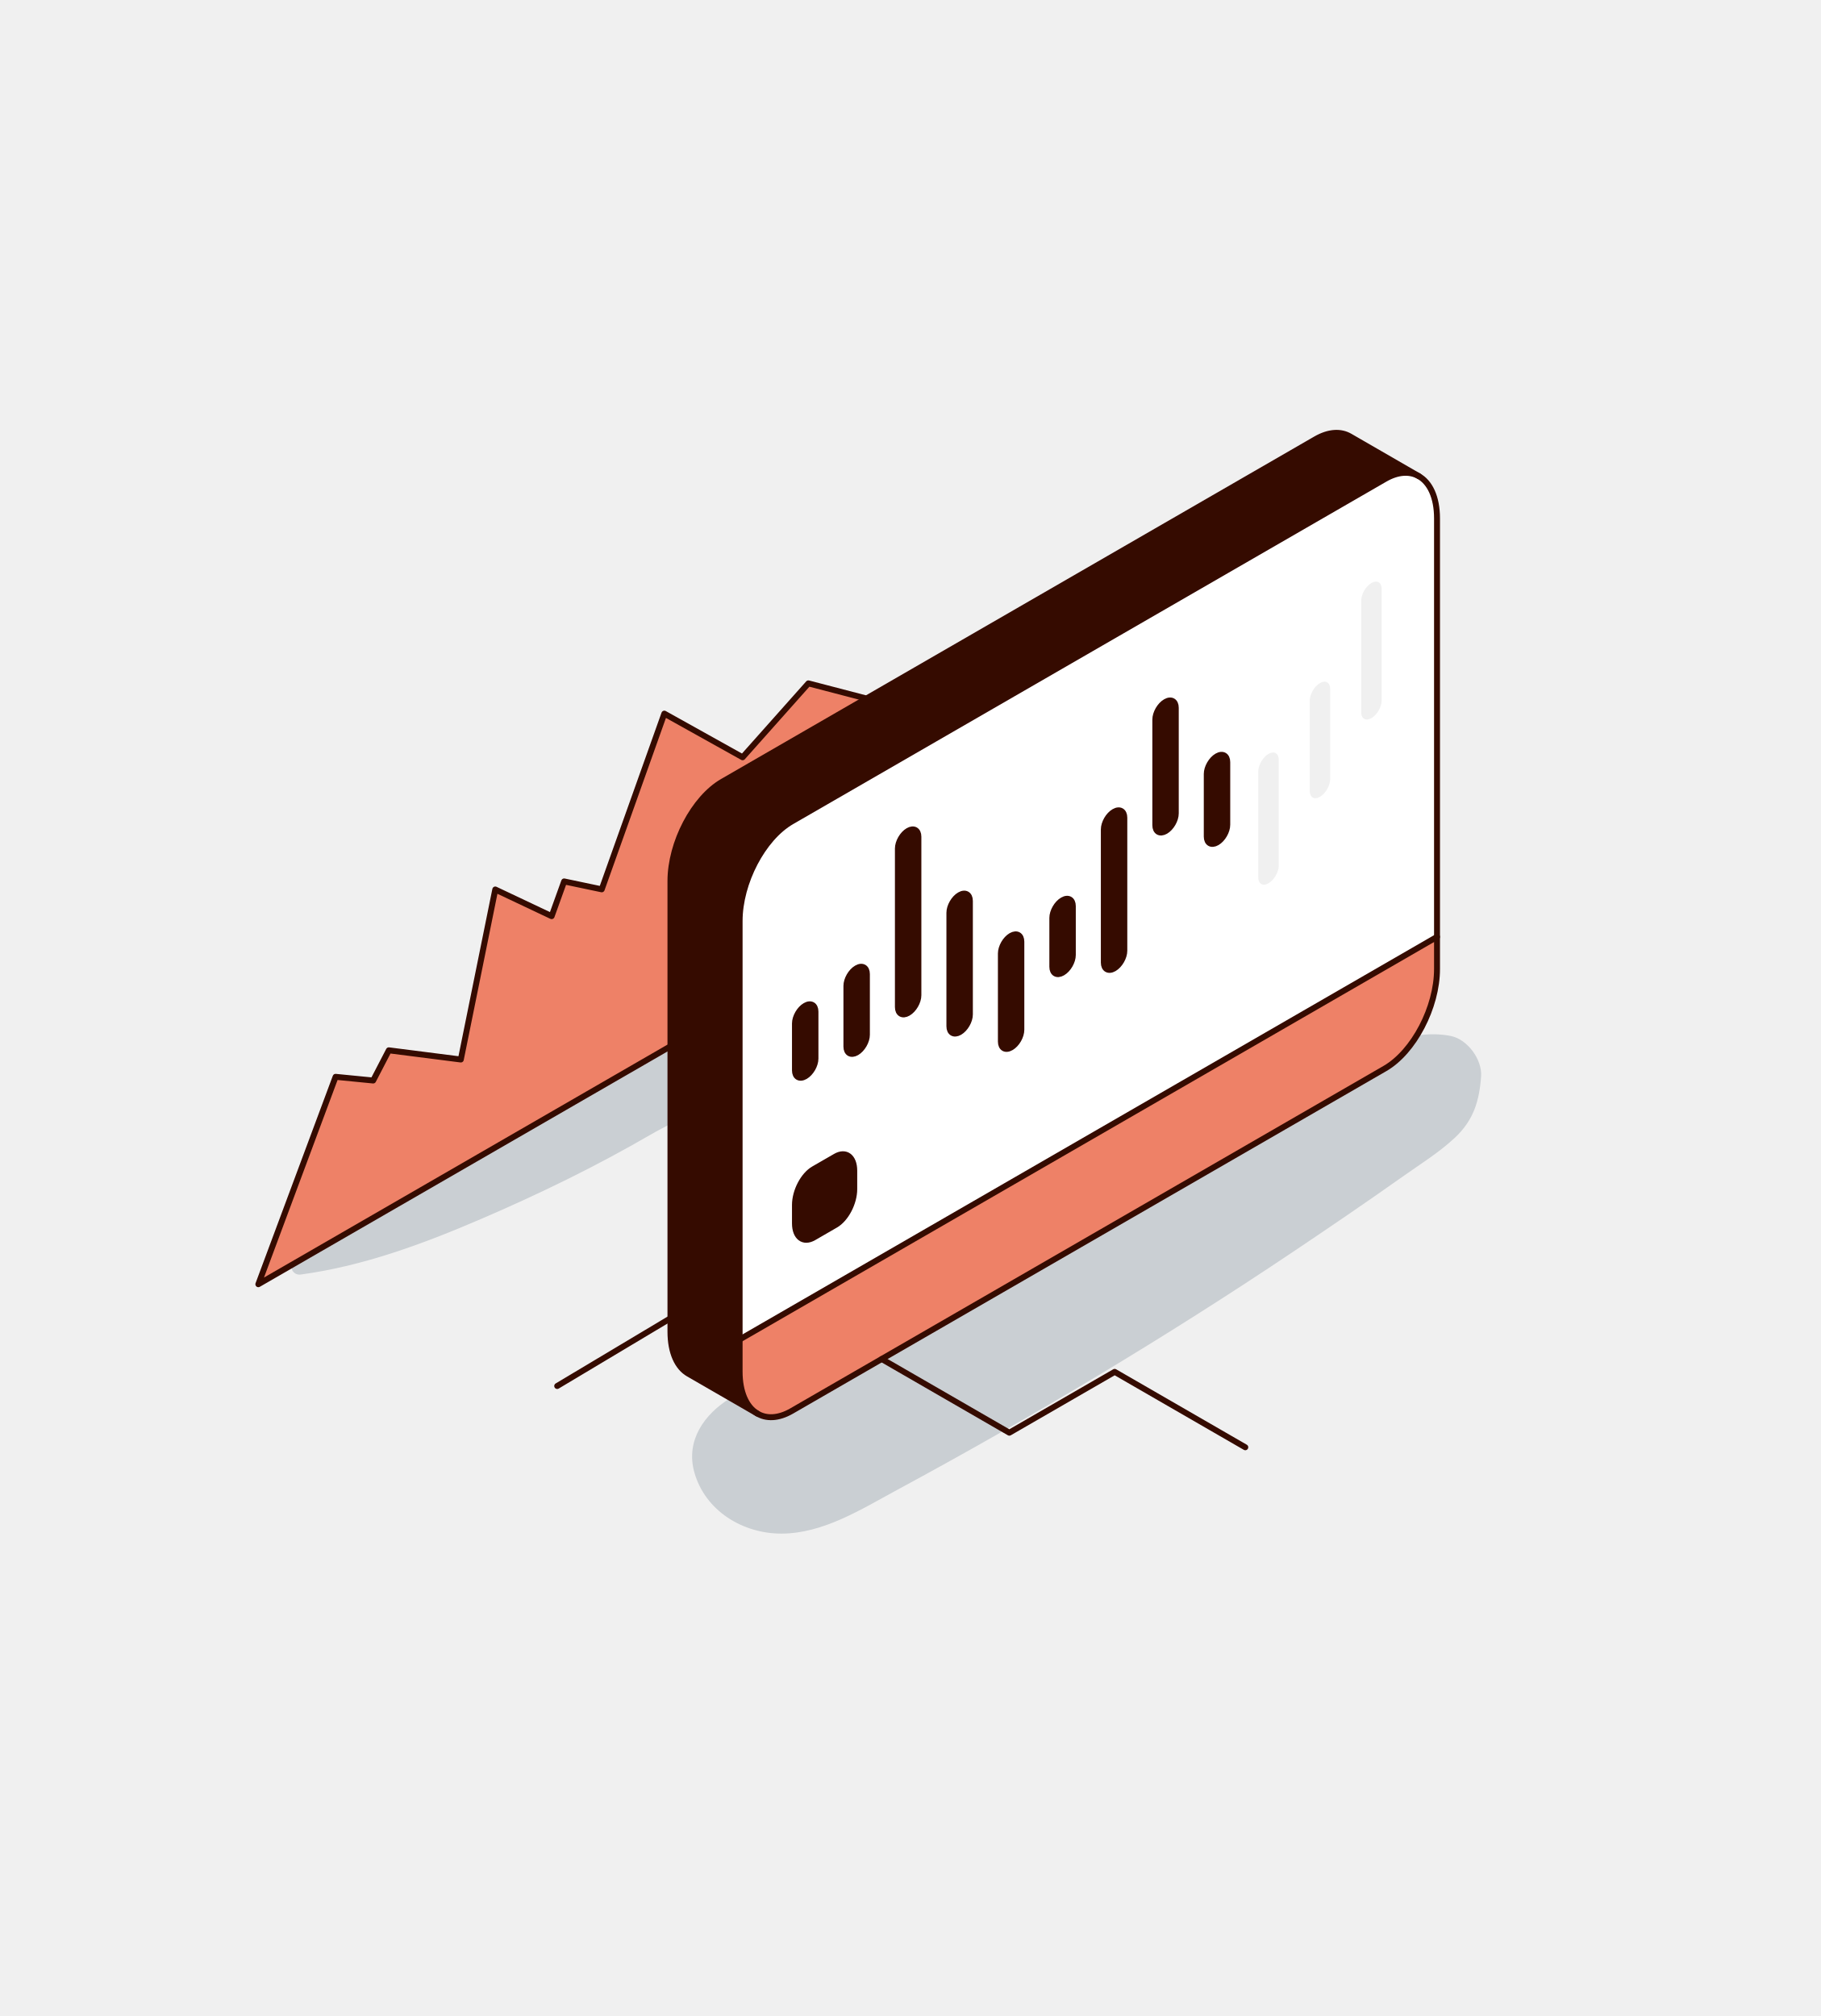
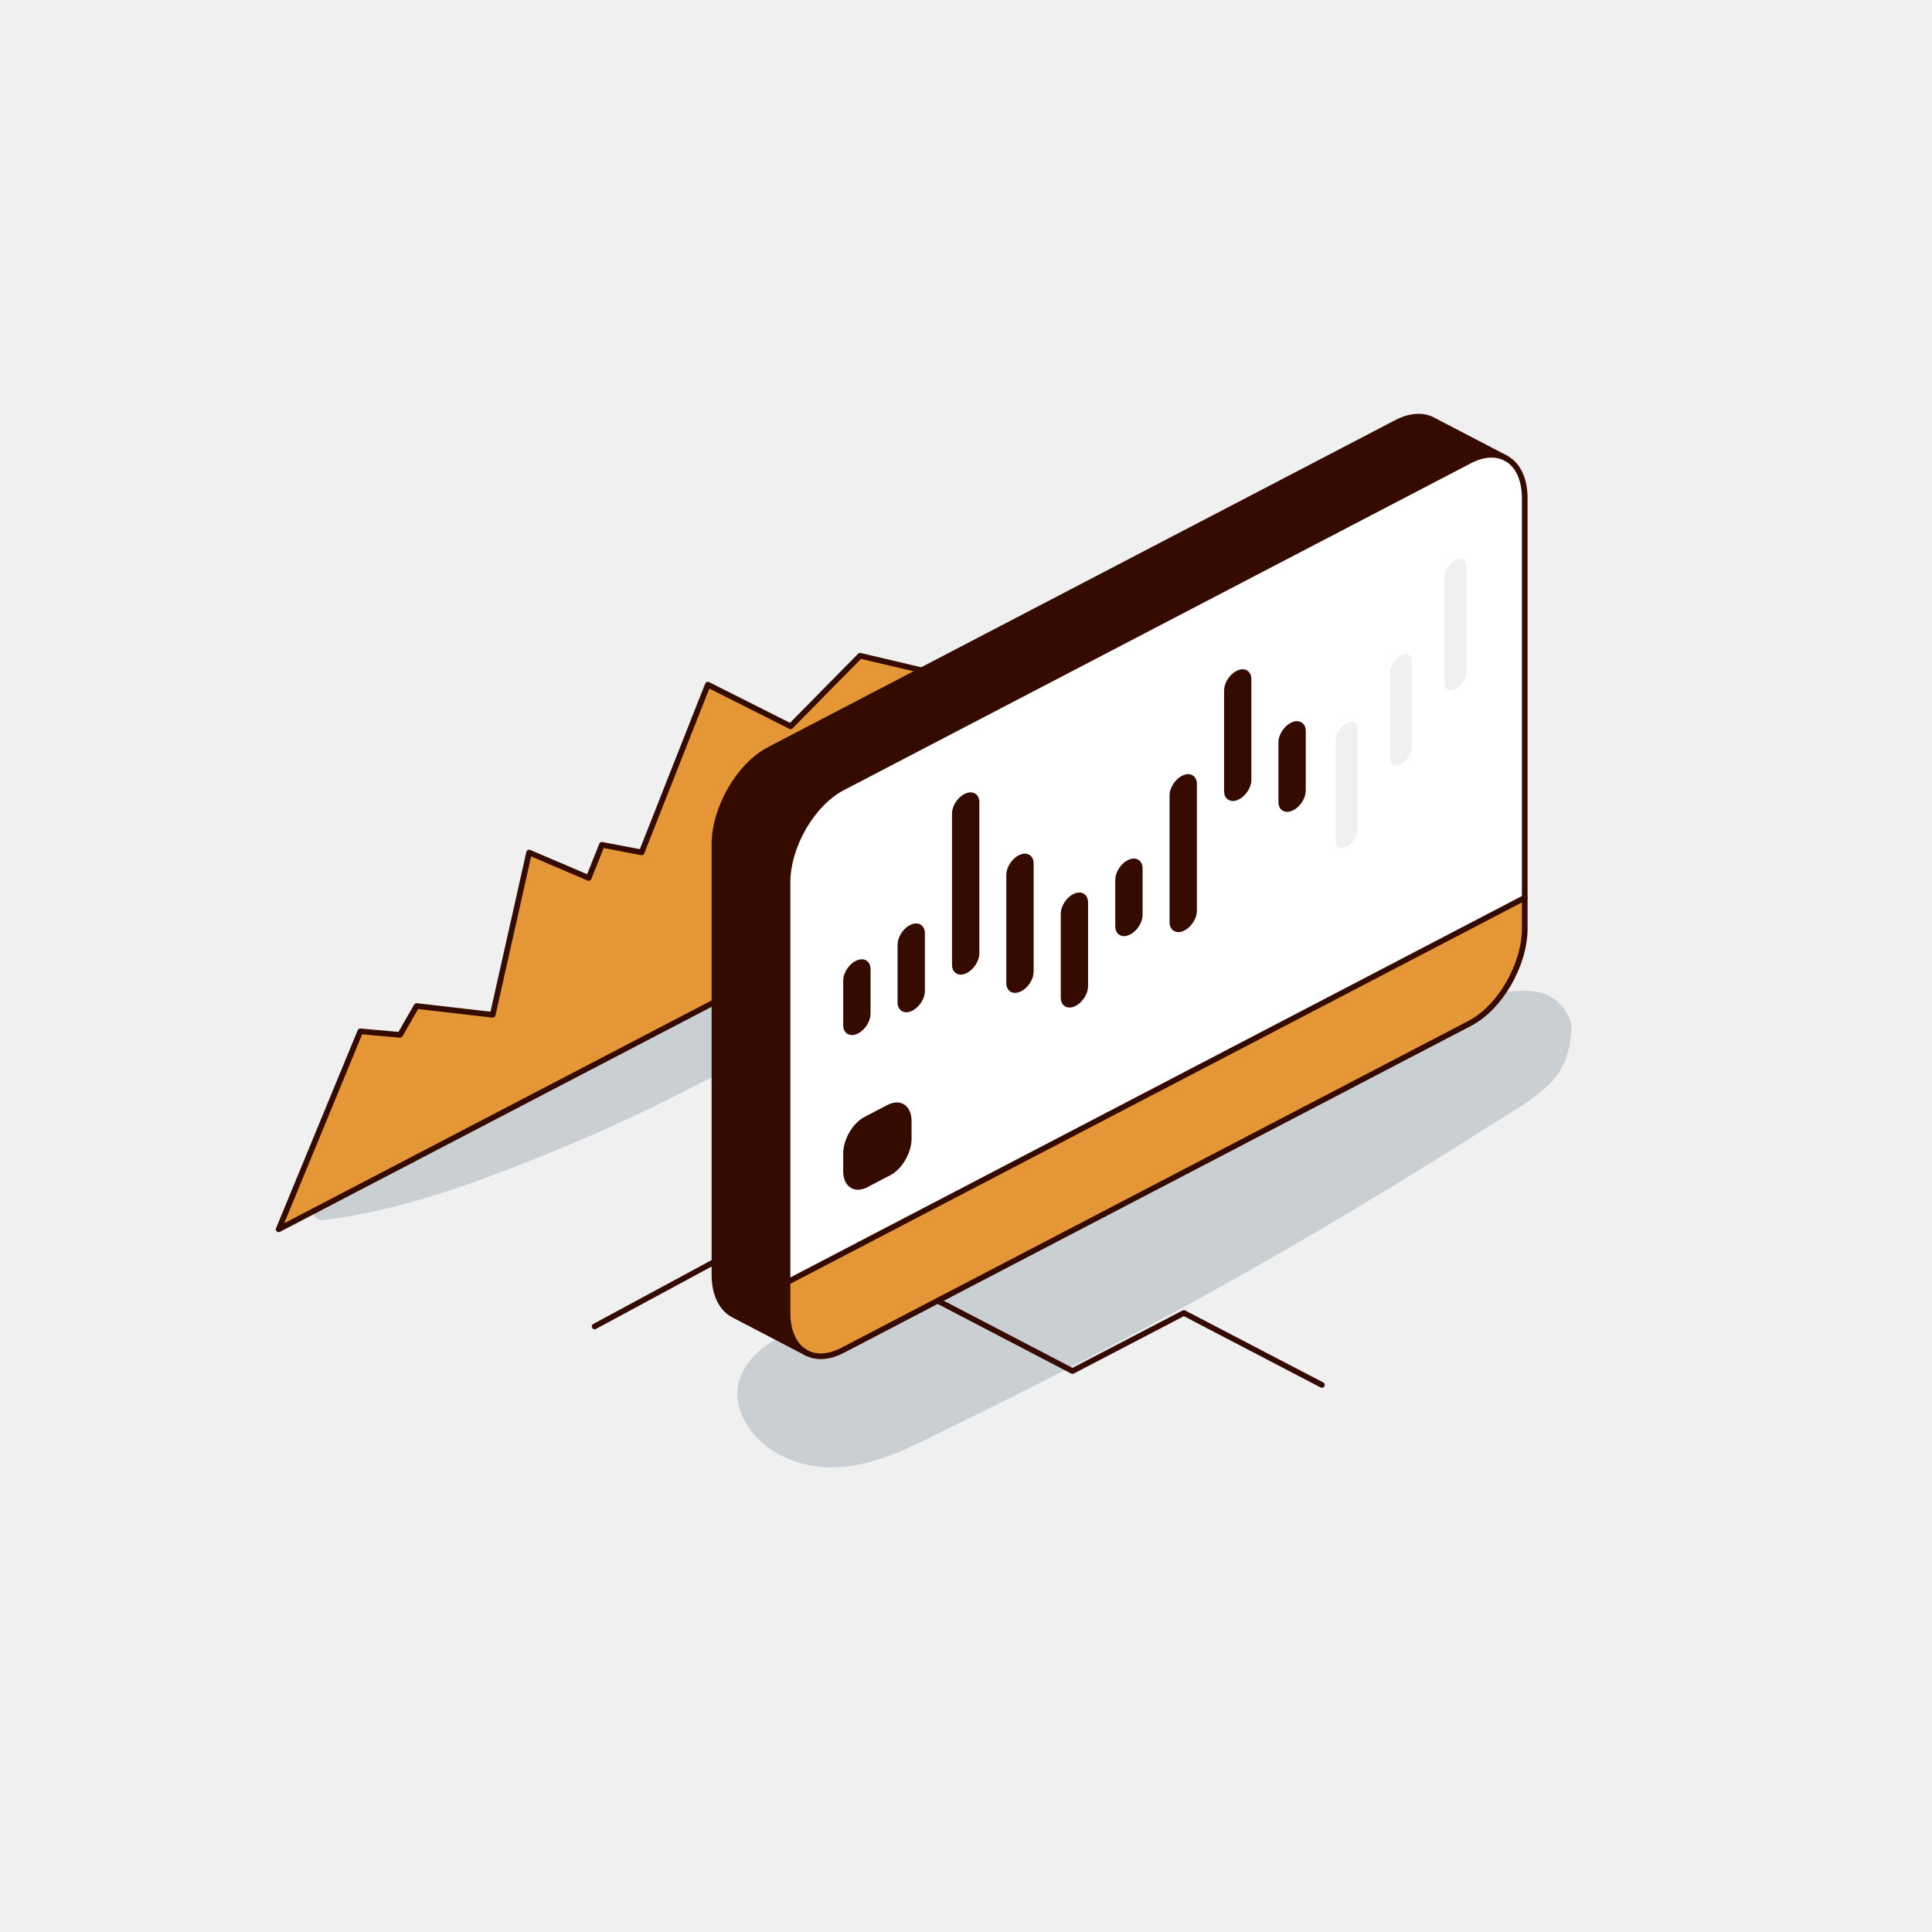
- <svg xmlns="http://www.w3.org/2000/svg" width="307" height="340" viewBox="0 0 307 340" fill="none">
+ <svg xmlns="http://www.w3.org/2000/svg" width="283" height="283" viewBox="0 0 283 283" fill="none">
  <g style="mix-blend-mode:multiply">
-     <path d="M244.587 174.701C238.008 173.499 233.142 176.509 227.696 179.73C222.883 182.577 152.62 222.959 136.462 232.327C136.747 231.104 135.329 229.992 134.264 231.009C131.174 233.961 126.614 233.645 123.077 235.843C118.828 238.484 115.586 242.902 117.088 248.295C118.912 254.822 125.291 258.681 131.849 258.644C138.855 258.607 145.271 254.527 151.223 251.311C174.05 238.985 196.508 225.574 218.059 211.119C224.238 206.975 230.385 202.794 236.458 198.493C239.436 196.384 242.694 194.37 245.362 191.866C248.493 188.924 249.474 185.677 249.769 181.523C249.969 178.676 247.444 175.228 244.576 174.701H244.587Z" fill="#D7DCE0" />
+     <path d="M225.416 145.345C219.375 144.349 214.908 146.844 209.907 149.515C205.488 151.875 140.974 185.354 126.137 193.121C126.399 192.107 125.097 191.185 124.119 192.029C121.282 194.476 117.095 194.214 113.847 196.036C109.946 198.226 106.969 201.889 108.349 206.36C110.023 211.771 115.88 214.97 121.902 214.94C128.335 214.909 134.226 211.526 139.691 208.86C160.65 198.641 181.271 187.522 201.059 175.538C206.732 172.103 212.376 168.637 217.952 165.07C220.687 163.322 223.679 161.652 226.128 159.576C229.003 157.137 229.903 154.445 230.175 151.001C230.358 148.641 228.04 145.782 225.407 145.345H225.416Z" fill="#D7DCE0" />
  </g>
  <g style="mix-blend-mode:multiply">
-     <path d="M122.313 178.433C121.938 175.856 120.13 174.237 117.615 173.71C113.751 172.898 110.736 174.722 107.546 176.609C98.331 182.055 89.332 187.823 80.344 193.632C70.254 200.148 59.789 206.1 49.762 212.716C48.534 213.523 49.372 215.13 50.706 214.951C61.27 213.528 71.35 209.78 81.098 205.594C90.887 201.392 100.477 196.721 109.697 191.37C114.41 188.634 123.298 185.213 122.313 178.433Z" fill="#D7DCE0" />
+     <path d="M113.139 148.44C112.795 146.303 111.135 144.961 108.826 144.524C105.278 143.851 102.509 145.363 99.581 146.928C91.119 151.442 82.856 156.224 74.603 161.041C65.339 166.443 55.73 171.377 46.524 176.862C45.396 177.531 46.166 178.864 47.39 178.716C57.09 177.536 66.346 174.428 75.296 170.958C84.284 167.474 93.089 163.602 101.555 159.166C105.883 156.897 114.044 154.061 113.139 148.44Z" fill="#D7DCE0" />
  </g>
-   <path d="M242.335 158.006V163.42C242.335 169.888 238.403 177.406 233.552 180.205L133.509 237.963C131.253 239.265 129.197 239.318 127.647 238.353C125.855 237.246 124.727 234.784 124.727 231.326V225.907L242.335 158.006Z" fill="#EE8167" />
-   <path d="M242.335 87.432V158.006L124.727 225.907V155.333C124.727 148.864 128.659 141.347 133.509 138.548L233.552 80.79C235.693 79.556 237.654 79.445 239.178 80.262C241.107 81.296 242.335 83.816 242.335 87.432ZM233.004 118.119V99.32C233.004 98.218 232.229 97.775 231.275 98.324C230.321 98.877 229.546 100.216 229.546 101.318V120.117C229.546 121.219 230.321 121.662 231.275 121.114C232.229 120.56 233.004 119.221 233.004 118.119ZM224.322 131.383V116.2C224.322 115.099 223.552 114.65 222.598 115.204C221.638 115.752 220.869 117.091 220.869 118.198V133.381C220.869 134.483 221.638 134.931 222.598 134.378C223.552 133.824 224.322 132.485 224.322 131.383ZM215.644 145.97V128.146C215.644 127.039 214.869 126.596 213.915 127.145C212.961 127.698 212.186 129.037 212.186 130.139V147.963C212.186 149.065 212.961 149.513 213.915 148.965C214.869 148.411 215.644 147.072 215.644 145.97ZM206.961 139.096V128.536C206.961 127.435 206.187 126.986 205.232 127.535C204.278 128.088 203.503 129.427 203.503 130.529V141.094C203.503 142.196 204.278 142.644 205.232 142.09C206.187 141.542 206.961 140.198 206.961 139.096ZM198.279 137.177V119.369C198.279 118.267 197.509 117.819 196.555 118.372C195.595 118.926 194.826 120.265 194.826 121.367V139.175C194.826 140.277 195.595 140.725 196.555 140.171C197.509 139.618 198.279 138.279 198.279 137.177ZM189.601 160.346V137.899C189.601 136.797 188.826 136.349 187.872 136.903C186.918 137.451 186.143 138.79 186.143 139.892V162.339C186.143 163.441 186.918 163.889 187.872 163.341C188.826 162.787 189.601 161.448 189.601 160.346ZM180.919 161.058V152.813C180.919 151.711 180.144 151.263 179.19 151.817C178.235 152.365 177.46 153.704 177.46 154.811V163.056C177.46 164.158 178.235 164.606 179.19 164.053C180.144 163.504 180.919 162.165 180.919 161.058ZM172.236 173.668V158.818C172.236 157.711 171.466 157.268 170.507 157.816C169.553 158.369 168.783 159.709 168.783 160.81V175.666C168.783 176.768 169.553 177.216 170.507 176.663C171.466 176.114 172.236 174.77 172.236 173.668ZM163.559 171.085V151.943C163.559 150.841 162.784 150.393 161.83 150.947C160.875 151.495 160.1 152.839 160.1 153.941V173.083C160.1 174.185 160.875 174.628 161.83 174.08C162.784 173.526 163.559 172.187 163.559 171.085ZM154.876 167.848V141.11C154.876 140.008 154.101 139.565 153.147 140.113C152.193 140.667 151.418 142.006 151.418 143.108V169.846C151.418 170.948 152.193 171.396 153.147 170.843C154.101 170.289 154.876 168.95 154.876 167.848ZM146.193 174.512V164.279C146.193 163.177 145.418 162.729 144.464 163.283C143.51 163.831 142.735 165.17 142.735 166.277V176.51C142.735 177.612 143.51 178.054 144.464 177.506C145.418 176.953 146.193 175.614 146.193 174.512ZM144.058 200.549V197.434C144.058 195.103 142.645 194.033 140.895 195.045L137.221 197.165C135.471 198.177 134.058 200.881 134.058 203.206V206.327C134.058 208.652 135.471 209.722 137.221 208.715L140.895 206.591C142.645 205.584 144.058 202.879 144.058 200.549ZM137.516 178.534V170.611C137.516 169.509 136.741 169.061 135.787 169.614C134.833 170.163 134.058 171.507 134.058 172.609V180.527C134.058 181.629 134.833 182.077 135.787 181.529C136.741 180.975 137.516 179.636 137.516 178.534Z" fill="white" />
-   <path d="M239.185 80.257H239.18C237.656 79.445 235.695 79.555 233.555 80.789L133.512 138.547C128.662 141.346 124.729 148.864 124.729 155.332V231.326C124.729 234.784 125.857 237.246 127.65 238.353H127.644L116.099 231.689C114.238 230.619 113.062 228.126 113.062 224.588V148.595C113.062 142.127 116.995 134.614 121.845 131.815L221.888 74.052C224.087 72.787 226.095 72.702 227.635 73.588L239.185 80.257Z" fill="#350B00" />
-   <path d="M206.962 128.535V139.095C206.962 140.197 206.187 141.541 205.233 142.089C204.279 142.643 203.504 142.195 203.504 141.093V130.528C203.504 129.426 204.279 128.087 205.233 127.534C206.187 126.986 206.962 127.434 206.962 128.535Z" fill="#350B00" />
-   <path d="M198.281 119.368V137.177C198.281 138.278 197.511 139.617 196.557 140.171C195.598 140.725 194.828 140.276 194.828 139.175V121.367C194.828 120.265 195.598 118.926 196.557 118.372C197.511 117.819 198.281 118.267 198.281 119.368Z" fill="#350B00" />
-   <path d="M189.603 137.899V160.346C189.603 161.448 188.828 162.787 187.874 163.341C186.919 163.889 186.145 163.441 186.145 162.339V139.891C186.145 138.79 186.919 137.451 187.874 136.902C188.828 136.349 189.603 136.797 189.603 137.899Z" fill="#350B00" />
-   <path d="M180.919 152.812V161.057C180.919 162.164 180.144 163.503 179.19 164.051C178.236 164.605 177.461 164.157 177.461 163.055V154.81C177.461 153.703 178.236 152.364 179.19 151.815C180.144 151.262 180.919 151.71 180.919 152.812Z" fill="#350B00" />
-   <path d="M172.238 158.817V173.667C172.238 174.769 171.469 176.113 170.509 176.662C169.555 177.215 168.785 176.767 168.785 175.665V160.809C168.785 159.708 169.555 158.369 170.509 157.815C171.469 157.267 172.238 157.71 172.238 158.817Z" fill="#350B00" />
-   <path d="M163.56 151.943V171.085C163.56 172.186 162.785 173.525 161.831 174.079C160.877 174.627 160.102 174.184 160.102 173.083V153.941C160.102 152.839 160.877 151.495 161.831 150.946C162.785 150.393 163.56 150.841 163.56 151.943Z" fill="#350B00" />
-   <path d="M154.876 141.109V167.848C154.876 168.95 154.101 170.289 153.147 170.842C152.193 171.396 151.418 170.948 151.418 169.846V143.107C151.418 142.006 152.193 140.667 153.147 140.113C154.101 139.565 154.876 140.008 154.876 141.109Z" fill="#350B00" />
-   <path d="M146.193 164.279V174.511C146.193 175.613 145.418 176.952 144.464 177.506C143.509 178.054 142.734 177.611 142.734 176.509V166.277C142.734 165.17 143.509 163.831 144.464 163.282C145.418 162.729 146.193 163.177 146.193 164.279Z" fill="#350B00" />
-   <path d="M146.108 117.803L121.842 131.815C116.992 134.614 113.059 142.127 113.059 148.595V176.467L43.566 216.586L56.593 181.607L62.93 182.229L65.571 177.137L77.712 178.687L83.521 150.013L93.026 154.51L95.135 148.653L101.472 149.987L112.031 120.354L125.232 127.714L136.324 115.251L146.108 117.803Z" fill="#EE8167" />
-   <path d="M144.059 197.433V200.549C144.059 202.879 142.646 205.583 140.896 206.59L137.222 208.715C135.471 209.722 134.059 208.651 134.059 206.327V203.206C134.059 200.881 135.471 198.176 137.222 197.164L140.896 195.045C142.646 194.033 144.059 195.103 144.059 197.433Z" fill="#350B00" />
-   <path d="M137.517 170.611V178.534C137.517 179.636 136.742 180.975 135.788 181.529C134.834 182.077 134.059 181.629 134.059 180.527V172.609C134.059 171.507 134.834 170.163 135.788 169.614C136.742 169.061 137.517 169.509 137.517 170.611Z" fill="#350B00" />
-   <path d="M242.335 158.006V163.42C242.335 169.888 238.403 177.406 233.552 180.205L133.509 237.963C131.253 239.265 129.197 239.313 127.647 238.353C125.855 237.241 124.727 234.784 124.727 231.326V155.333C124.727 148.864 128.659 141.347 133.509 138.548L233.552 80.79C235.693 79.556 237.654 79.445 239.178 80.262C241.107 81.296 242.335 83.816 242.335 87.432V158.006Z" stroke="#350B00" stroke-linecap="round" stroke-linejoin="round" />
-   <path d="M124.727 225.907L242.335 158.006" stroke="#350B00" stroke-linecap="round" stroke-linejoin="round" />
-   <path d="M135.788 181.529C134.834 182.077 134.059 181.629 134.059 180.527V172.609C134.059 171.507 134.834 170.163 135.788 169.614C136.742 169.061 137.517 169.509 137.517 170.611V178.534C137.517 179.636 136.742 180.975 135.788 181.529Z" stroke="#350B00" stroke-linecap="round" stroke-linejoin="round" />
-   <path d="M144.464 177.506C143.509 178.054 142.734 177.611 142.734 176.509V166.277C142.734 165.17 143.509 163.831 144.464 163.282C145.418 162.729 146.193 163.177 146.193 164.279V174.511C146.193 175.613 145.418 176.952 144.464 177.506Z" stroke="#350B00" stroke-linecap="round" stroke-linejoin="round" />
-   <path d="M153.147 170.842C152.193 171.396 151.418 170.948 151.418 169.846V143.107C151.418 142.006 152.193 140.667 153.147 140.113C154.101 139.565 154.876 140.008 154.876 141.109V167.848C154.876 168.95 154.101 170.289 153.147 170.842Z" stroke="#350B00" stroke-linecap="round" stroke-linejoin="round" />
-   <path d="M161.831 174.079C160.877 174.627 160.102 174.184 160.102 173.083V153.941C160.102 152.839 160.877 151.495 161.831 150.946C162.785 150.393 163.56 150.841 163.56 151.943V171.085C163.56 172.186 162.785 173.525 161.831 174.079Z" stroke="#350B00" stroke-linecap="round" stroke-linejoin="round" />
-   <path d="M170.509 176.662C169.555 177.215 168.785 176.767 168.785 175.665V160.809C168.785 159.708 169.555 158.369 170.509 157.815C171.469 157.267 172.238 157.71 172.238 158.817V173.667C172.238 174.769 171.469 176.113 170.509 176.662Z" stroke="#350B00" stroke-linecap="round" stroke-linejoin="round" />
-   <path d="M179.19 164.051C178.236 164.605 177.461 164.157 177.461 163.055V154.81C177.461 153.703 178.236 152.364 179.19 151.815C180.144 151.262 180.919 151.71 180.919 152.812V161.057C180.919 162.164 180.144 163.503 179.19 164.051Z" stroke="#350B00" stroke-linecap="round" stroke-linejoin="round" />
-   <path d="M187.874 163.341C186.919 163.889 186.145 163.441 186.145 162.339V139.891C186.145 138.79 186.919 137.451 187.874 136.902C188.828 136.349 189.603 136.797 189.603 137.899V160.346C189.603 161.448 188.828 162.787 187.874 163.341Z" stroke="#350B00" stroke-linecap="round" stroke-linejoin="round" />
-   <path d="M196.557 140.171C195.598 140.725 194.828 140.276 194.828 139.175V121.367C194.828 120.265 195.598 118.926 196.557 118.372C197.511 117.819 198.281 118.267 198.281 119.368V137.177C198.281 138.278 197.511 139.617 196.557 140.171Z" stroke="#350B00" stroke-linecap="round" stroke-linejoin="round" />
-   <path d="M205.233 142.089C204.279 142.643 203.504 142.195 203.504 141.093V130.528C203.504 129.426 204.279 128.087 205.233 127.534C206.187 126.986 206.962 127.434 206.962 128.535V139.095C206.962 140.197 206.187 141.541 205.233 142.089Z" stroke="#350B00" stroke-linecap="round" stroke-linejoin="round" />
-   <path d="M140.896 206.59L137.222 208.715C135.471 209.722 134.059 208.651 134.059 206.327V203.206C134.059 200.881 135.471 198.176 137.222 197.164L140.896 195.045C142.646 194.033 144.059 195.103 144.059 197.433V200.549C144.059 202.879 142.646 205.583 140.896 206.59Z" stroke="#350B00" stroke-linecap="round" stroke-linejoin="round" />
-   <path d="M239.301 80.325L227.635 73.588C226.095 72.702 224.087 72.787 221.888 74.052L121.845 131.815C116.995 134.614 113.062 142.127 113.062 148.595V224.588C113.062 228.126 114.238 230.619 116.099 231.689L127.766 238.427" stroke="#350B00" stroke-linecap="round" stroke-linejoin="round" />
-   <path d="M210.003 244.083L187.977 231.368L170.211 241.627L148.691 229.201" stroke="#350B00" stroke-linecap="round" stroke-linejoin="round" />
-   <path d="M113.059 222.337L93.965 233.75" stroke="#350B00" stroke-linecap="round" stroke-linejoin="round" />
-   <path d="M113.059 176.467L43.566 216.586L56.593 181.607L62.93 182.229L65.571 177.137L77.712 178.687L83.521 150.013L93.026 154.51L95.135 148.653L101.472 149.987L112.031 120.354L125.232 127.714L136.324 115.251L146.108 117.803" stroke="#350B00" stroke-linecap="round" stroke-linejoin="round" />
+   <path d="M223.344 131.504V135.993C223.344 141.355 219.733 147.588 215.28 149.909L123.422 197.794C121.35 198.874 119.462 198.918 118.039 198.118C116.393 197.2 115.357 195.159 115.357 192.292V187.798L223.344 131.504Z" fill="#E59636" />
+   <path d="M223.344 72.994V131.504L115.357 187.799V129.288C115.357 123.926 118.968 117.693 123.422 115.372L215.28 67.487C217.245 66.464 219.046 66.372 220.445 67.05C222.217 67.906 223.344 69.996 223.344 72.994ZM214.777 98.436V82.85C214.777 81.936 214.065 81.569 213.189 82.024C212.313 82.483 211.601 83.593 211.601 84.506V100.092C211.601 101.006 212.313 101.373 213.189 100.918C214.065 100.459 214.777 99.349 214.777 98.436ZM206.804 109.432V96.845C206.804 95.931 206.098 95.56 205.221 96.019C204.341 96.473 203.634 97.584 203.634 98.501V111.089C203.634 112.002 204.341 112.374 205.221 111.915C206.098 111.456 206.804 110.346 206.804 109.432ZM198.837 121.526V106.749C198.837 105.831 198.125 105.464 197.249 105.918C196.373 106.377 195.661 107.487 195.661 108.401V123.178C195.661 124.092 196.373 124.463 197.249 124.009C198.125 123.55 198.837 122.44 198.837 121.526ZM190.865 115.827V107.072C190.865 106.159 190.153 105.787 189.277 106.242C188.401 106.701 187.689 107.811 187.689 108.724V117.483C187.689 118.397 188.401 118.768 189.277 118.309C190.153 117.855 190.865 116.74 190.865 115.827ZM182.892 114.236V99.472C182.892 98.558 182.186 98.187 181.309 98.645C180.428 99.105 179.722 100.215 179.722 101.128V115.892C179.722 116.806 180.428 117.177 181.309 116.718C182.186 116.259 182.892 115.149 182.892 114.236ZM174.925 133.445V114.835C174.925 113.921 174.213 113.55 173.337 114.009C172.461 114.463 171.749 115.573 171.749 116.487V135.097C171.749 136.011 172.461 136.382 173.337 135.928C174.213 135.469 174.925 134.359 174.925 133.445ZM166.952 134.035V127.199C166.952 126.286 166.241 125.914 165.365 126.373C164.489 126.828 163.777 127.938 163.777 128.856V135.692C163.777 136.605 164.489 136.977 165.365 136.518C166.241 136.063 166.952 134.953 166.952 134.035ZM158.98 144.49V132.178C158.98 131.26 158.273 130.893 157.392 131.347C156.516 131.806 155.81 132.916 155.81 133.83V146.146C155.81 147.06 156.516 147.431 157.392 146.972C158.273 146.518 158.98 145.403 158.98 144.49ZM151.013 142.348V126.478C151.013 125.565 150.301 125.193 149.425 125.652C148.549 126.107 147.837 127.221 147.837 128.135V144.005C147.837 144.918 148.549 145.285 149.425 144.831C150.301 144.372 151.013 143.262 151.013 142.348ZM143.04 139.665V117.496C143.04 116.583 142.329 116.216 141.453 116.67C140.576 117.129 139.865 118.239 139.865 119.153V141.321C139.865 142.234 140.576 142.606 141.453 142.147C142.329 141.688 143.04 140.578 143.04 139.665ZM135.068 145.189V136.706C135.068 135.792 134.356 135.421 133.48 135.879C132.604 136.334 131.893 137.444 131.893 138.362V146.846C131.893 147.759 132.604 148.126 133.48 147.672C134.356 147.213 135.068 146.103 135.068 145.189ZM133.108 166.776V164.193C133.108 162.261 131.81 161.374 130.203 162.213L126.829 163.97C125.222 164.809 123.925 167.051 123.925 168.979V171.566C123.925 173.494 125.222 174.381 126.829 173.546L130.203 171.785C131.81 170.95 133.108 168.708 133.108 166.776ZM127.1 148.524V141.955C127.1 141.041 126.389 140.67 125.513 141.129C124.637 141.583 123.925 142.698 123.925 143.611V150.176C123.925 151.09 124.637 151.461 125.513 151.006C126.389 150.548 127.1 149.437 127.1 148.524Z" fill="white" />
+   <path d="M220.459 67.046H220.454C219.055 66.373 217.254 66.464 215.289 67.487L123.431 115.372C118.977 117.693 115.366 123.926 115.366 129.289V192.292C115.366 195.159 116.402 197.201 118.048 198.118H118.043L107.442 192.594C105.734 191.707 104.654 189.639 104.654 186.706V123.703C104.654 118.34 108.265 112.112 112.719 109.791L204.577 61.901C206.595 60.852 208.44 60.782 209.853 61.517L220.459 67.046Z" fill="#350B00" />
+   <path d="M190.853 107.073V115.828C190.853 116.741 190.142 117.856 189.265 118.31C188.389 118.769 187.678 118.398 187.678 117.484V108.725C187.678 107.812 188.389 106.702 189.265 106.243C190.142 105.788 190.853 106.16 190.853 107.073Z" fill="#350B00" />
+   <path d="M182.887 99.472V114.236C182.887 115.15 182.181 116.26 181.304 116.719C180.424 117.178 179.717 116.806 179.717 115.893V101.129C179.717 100.215 180.424 99.105 181.304 98.646C182.181 98.187 182.887 98.559 182.887 99.472Z" fill="#350B00" />
+   <path d="M174.908 114.833V133.444C174.908 134.357 174.196 135.467 173.32 135.926C172.444 136.381 171.732 136.009 171.732 135.096V116.486C171.732 115.572 172.444 114.462 173.32 114.007C174.196 113.548 174.908 113.92 174.908 114.833Z" fill="#350B00" />
+   <path d="M166.955 127.199V134.034C166.955 134.952 166.243 136.062 165.367 136.517C164.491 136.976 163.779 136.604 163.779 135.691V128.855C163.779 127.937 164.491 126.827 165.367 126.373C166.243 125.914 166.955 126.285 166.955 127.199Z" fill="#350B00" />
+   <path d="M158.965 132.178V144.49C158.965 145.403 158.259 146.518 157.378 146.972C156.502 147.431 155.795 147.06 155.795 146.146V133.83C155.795 132.916 156.502 131.806 157.378 131.347C158.259 130.893 158.965 131.26 158.965 132.178Z" fill="#350B00" />
+   <path d="M150.994 126.478V142.348C150.994 143.261 150.282 144.372 149.406 144.83C148.53 145.285 147.818 144.918 147.818 144.004V128.134C147.818 127.221 148.53 126.106 149.406 125.652C150.282 125.193 150.994 125.564 150.994 126.478Z" fill="#350B00" />
+   <path d="M143.041 117.499V139.668C143.041 140.581 142.329 141.691 141.453 142.15C140.577 142.609 139.865 142.238 139.865 141.324V119.156C139.865 118.242 140.577 117.132 141.453 116.673C142.329 116.219 143.041 116.586 143.041 117.499Z" fill="#350B00" />
+   <path d="M135.064 136.704V145.188C135.064 146.102 134.352 147.212 133.476 147.671C132.6 148.125 131.889 147.758 131.889 146.845V138.361C131.889 137.443 132.6 136.333 133.476 135.878C134.352 135.419 135.064 135.791 135.064 136.704Z" fill="#350B00" />
+   <path d="M134.971 98.172L112.69 109.789C108.237 112.11 104.626 118.338 104.626 123.701V146.809L40.818 180.07L52.779 151.071L58.598 151.586L61.023 147.364L72.17 148.649L77.505 124.877L86.232 128.605L88.168 123.749L93.987 124.855L103.682 100.287L115.803 106.389L125.987 96.057L134.971 98.172Z" fill="#E59636" />
+   <path d="M133.11 164.195V166.778C133.11 168.71 131.813 170.952 130.206 171.787L126.832 173.548C125.225 174.383 123.928 173.496 123.928 171.568V168.981C123.928 167.053 125.225 164.811 126.832 163.972L130.206 162.215C131.813 161.376 133.11 162.263 133.11 164.195Z" fill="#350B00" />
+   <path d="M127.103 141.954V148.524C127.103 149.437 126.392 150.547 125.515 151.006C124.639 151.461 123.928 151.089 123.928 150.176V143.611C123.928 142.697 124.639 141.583 125.515 141.128C126.392 140.669 127.103 141.041 127.103 141.954Z" fill="#350B00" />
+   <path d="M223.344 131.504V135.993C223.344 141.356 219.733 147.589 215.28 149.909L123.422 197.795C121.35 198.874 119.462 198.914 118.039 198.118C116.393 197.196 115.357 195.159 115.357 192.292V129.289C115.357 123.926 118.968 117.693 123.422 115.372L215.28 67.487C217.245 66.464 219.046 66.372 220.445 67.05C222.217 67.906 223.344 69.996 223.344 72.994V131.504Z" stroke="#350B00" stroke-width="0.829" stroke-linecap="round" stroke-linejoin="round" />
+   <path d="M115.357 187.798L223.344 131.504" stroke="#350B00" stroke-width="0.829" stroke-linecap="round" stroke-linejoin="round" />
+   <path d="M125.515 151.006C124.639 151.461 123.928 151.089 123.928 150.176V143.611C123.928 142.697 124.639 141.583 125.515 141.128C126.392 140.669 127.103 141.041 127.103 141.954V148.524C127.103 149.437 126.392 150.547 125.515 151.006Z" stroke="#350B00" stroke-width="0.829" stroke-linecap="round" stroke-linejoin="round" />
+   <path d="M133.476 147.671C132.6 148.125 131.889 147.758 131.889 146.845V138.361C131.889 137.443 132.6 136.333 133.476 135.878C134.352 135.419 135.064 135.791 135.064 136.704V145.188C135.064 146.102 134.352 147.212 133.476 147.671Z" stroke="#350B00" stroke-width="0.829" stroke-linecap="round" stroke-linejoin="round" />
+   <path d="M141.453 142.15C140.577 142.609 139.865 142.238 139.865 141.324V119.156C139.865 118.242 140.577 117.132 141.453 116.673C142.329 116.219 143.041 116.586 143.041 117.499V139.668C143.041 140.581 142.329 141.691 141.453 142.15Z" stroke="#350B00" stroke-width="0.829" stroke-linecap="round" stroke-linejoin="round" />
+   <path d="M149.406 144.83C148.53 145.285 147.818 144.918 147.818 144.004V128.134C147.818 127.221 148.53 126.106 149.406 125.652C150.282 125.193 150.994 125.564 150.994 126.478V142.348C150.994 143.261 150.282 144.372 149.406 144.83Z" stroke="#350B00" stroke-width="0.829" stroke-linecap="round" stroke-linejoin="round" />
+   <path d="M157.378 146.972C156.502 147.431 155.795 147.06 155.795 146.146V133.83C155.795 132.916 156.502 131.806 157.378 131.347C158.259 130.893 158.965 131.26 158.965 132.178V144.49C158.965 145.403 158.259 146.518 157.378 146.972Z" stroke="#350B00" stroke-width="0.829" stroke-linecap="round" stroke-linejoin="round" />
+   <path d="M165.367 136.517C164.491 136.976 163.779 136.604 163.779 135.691V128.855C163.779 127.937 164.491 126.827 165.367 126.373C166.243 125.914 166.955 126.285 166.955 127.199V134.034C166.955 134.952 166.243 136.062 165.367 136.517Z" stroke="#350B00" stroke-width="0.829" stroke-linecap="round" stroke-linejoin="round" />
+   <path d="M173.32 135.926C172.444 136.381 171.732 136.009 171.732 135.096V116.486C171.732 115.572 172.444 114.462 173.32 114.007C174.196 113.548 174.908 113.92 174.908 114.833V133.444C174.908 134.357 174.196 135.467 173.32 135.926Z" stroke="#350B00" stroke-width="0.829" stroke-linecap="round" stroke-linejoin="round" />
+   <path d="M181.304 116.719C180.424 117.178 179.717 116.806 179.717 115.893V101.129C179.717 100.215 180.424 99.105 181.304 98.646C182.181 98.187 182.887 98.559 182.887 99.472V114.236C182.887 115.15 182.181 116.26 181.304 116.719Z" stroke="#350B00" stroke-width="0.829" stroke-linecap="round" stroke-linejoin="round" />
+   <path d="M189.265 118.31C188.389 118.769 187.678 118.398 187.678 117.484V108.725C187.678 107.812 188.389 106.702 189.265 106.243C190.142 105.788 190.853 106.16 190.853 107.073V115.828C190.853 116.741 190.142 117.856 189.265 118.31Z" stroke="#350B00" stroke-width="0.829" stroke-linecap="round" stroke-linejoin="round" />
+   <path d="M130.206 171.787L126.832 173.548C125.225 174.383 123.928 173.496 123.928 171.568V168.981C123.928 167.053 125.225 164.811 126.832 163.972L130.206 162.215C131.813 161.376 133.11 162.263 133.11 164.195V166.778C133.11 168.71 131.813 170.952 130.206 171.787Z" stroke="#350B00" stroke-width="0.829" stroke-linecap="round" stroke-linejoin="round" />
+   <path d="M220.565 67.102L209.853 61.517C208.44 60.782 206.595 60.852 204.577 61.901L112.719 109.791C108.265 112.112 104.654 118.34 104.654 123.703V186.706C104.654 189.639 105.734 191.707 107.442 192.594L118.154 198.18" stroke="#350B00" stroke-width="0.829" stroke-linecap="round" stroke-linejoin="round" />
+   <path d="M193.637 202.868L173.413 192.326L157.101 200.831L137.342 190.529" stroke="#350B00" stroke-width="0.829" stroke-linecap="round" stroke-linejoin="round" />
+   <path d="M104.632 184.838L87.1 194.3" stroke="#350B00" stroke-width="0.829" stroke-linecap="round" stroke-linejoin="round" />
+   <path d="M104.626 146.809L40.818 180.07L52.779 151.071L58.598 151.586L61.023 147.364L72.17 148.649L77.505 124.877L86.232 128.605L88.168 123.749L93.987 124.855L103.682 100.287L115.803 106.389L125.987 96.057L134.971 98.172" stroke="#350B00" stroke-width="0.829" stroke-linecap="round" stroke-linejoin="round" />
</svg>
